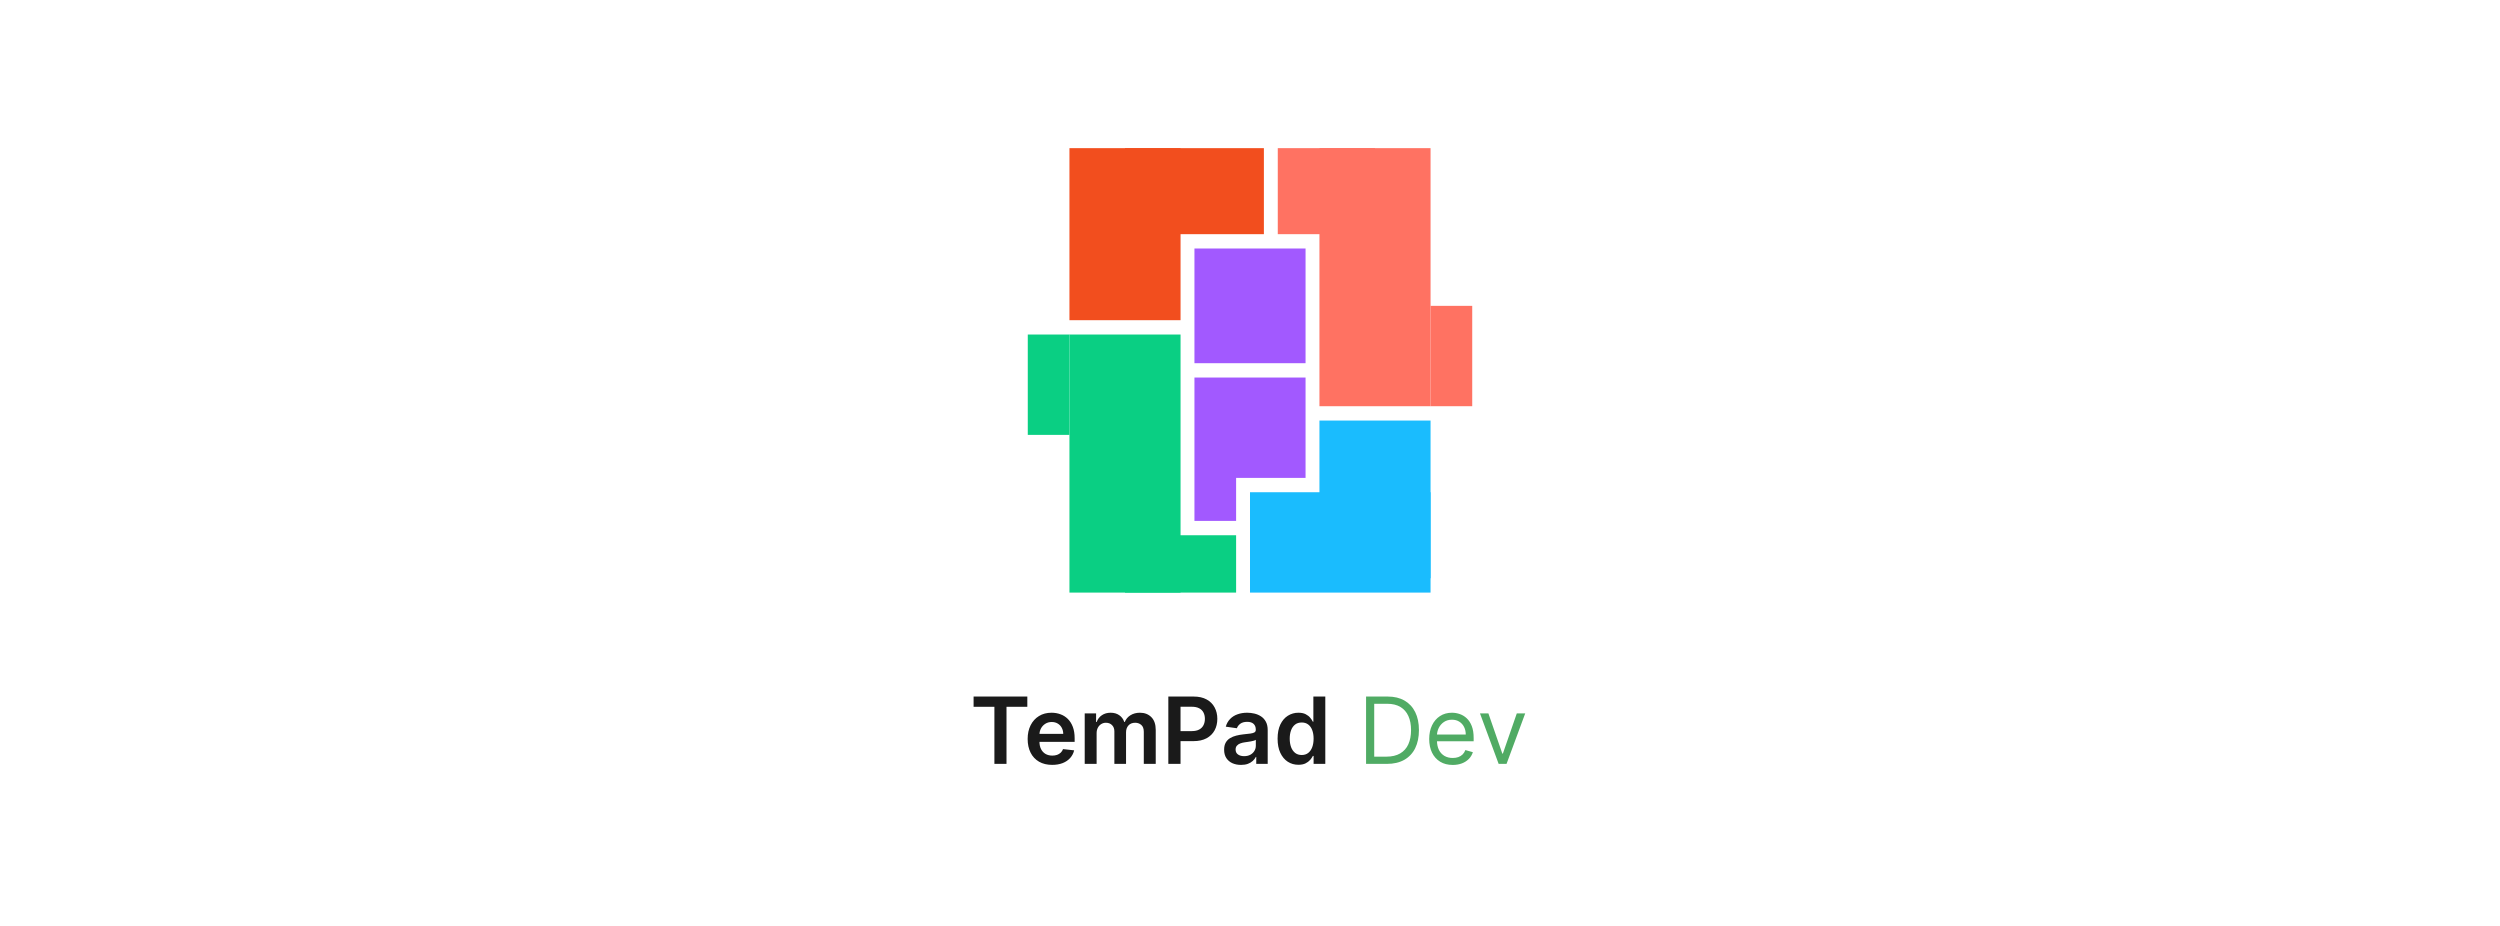
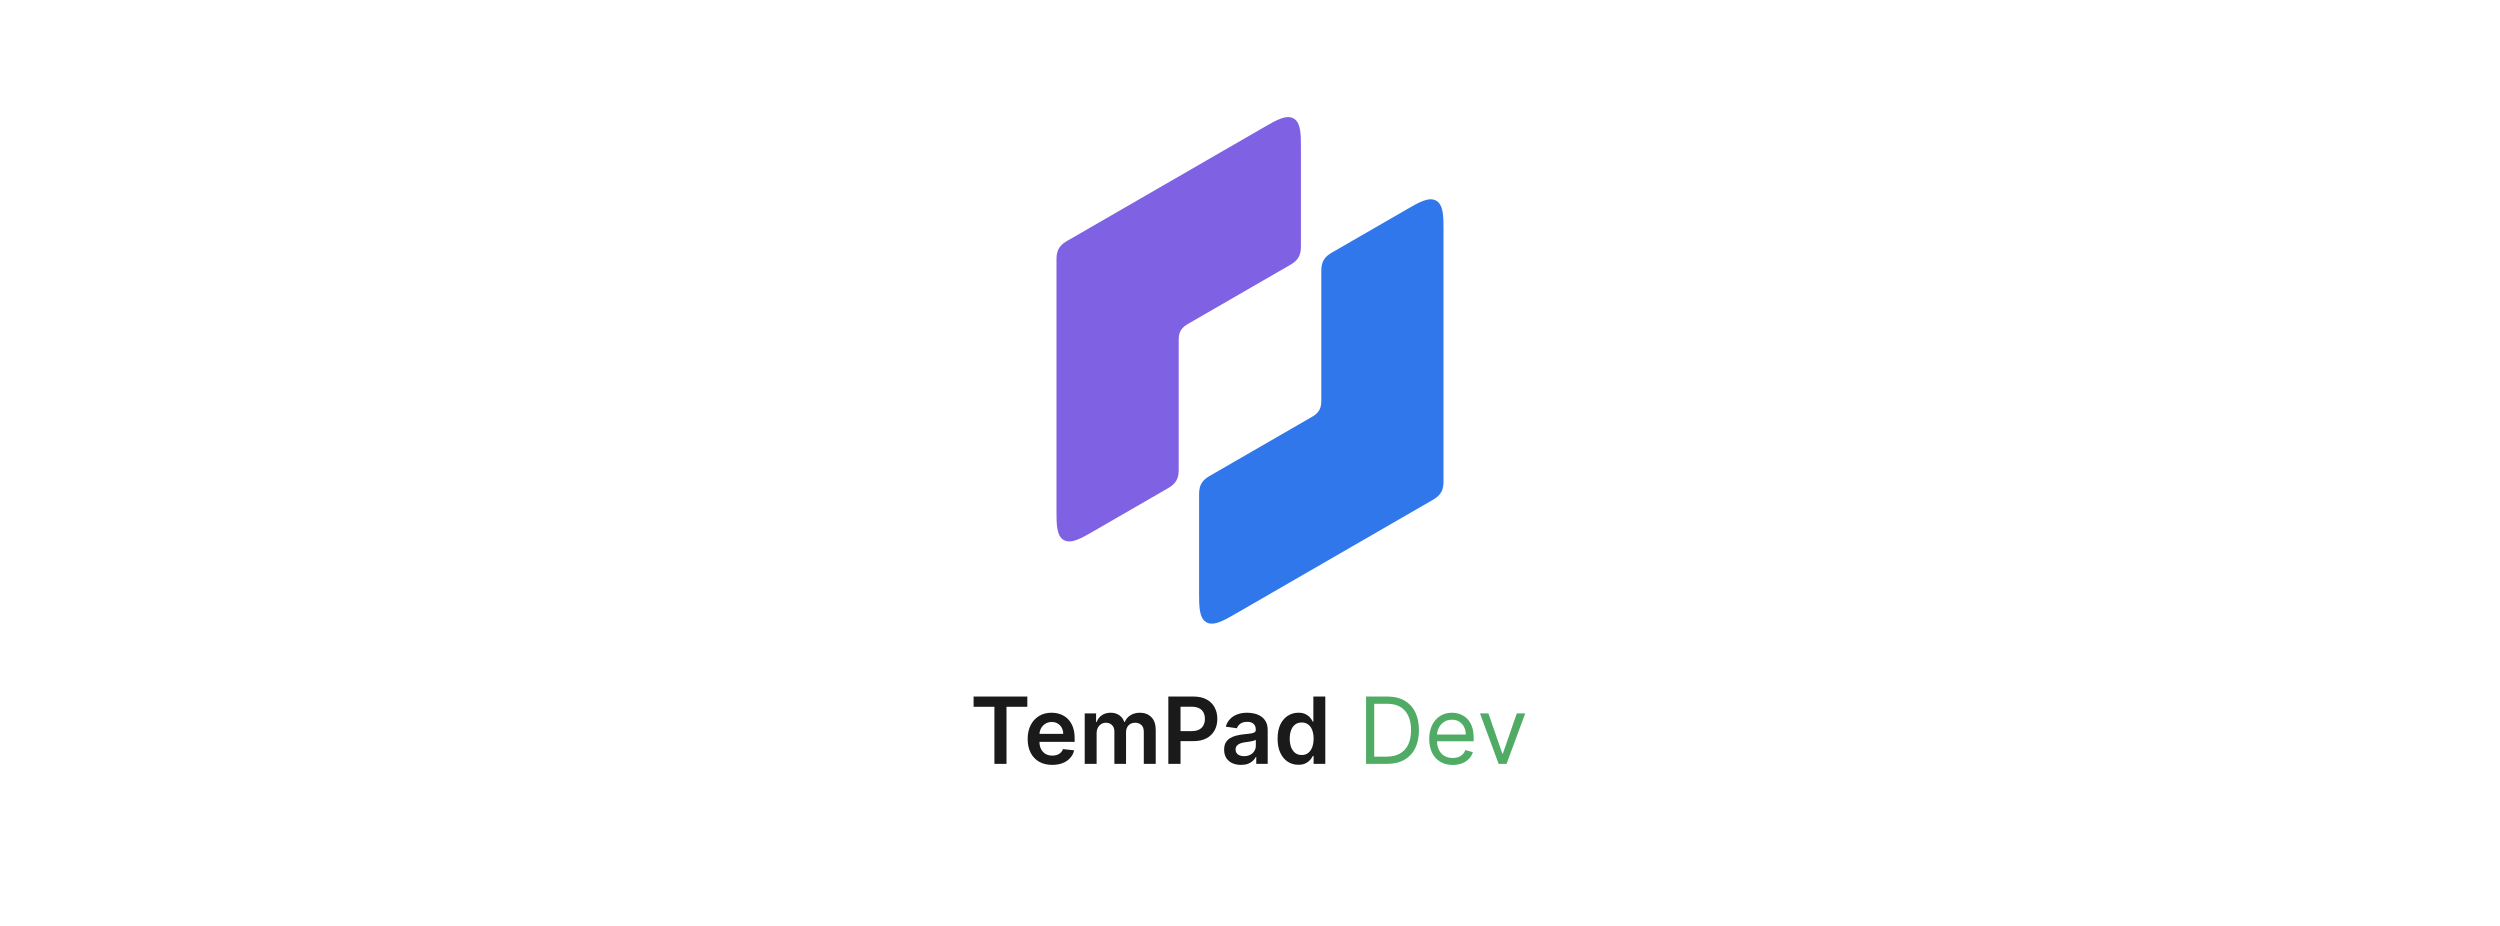
<svg xmlns="http://www.w3.org/2000/svg" width="540" height="200" fill="none">
-   <path fill="#F24E1E" d="M243 32h30v18.581h-30z" />
-   <path fill="#FF7262" d="M297 32h-21v18.581h21z" />
-   <path fill="#F24E1E" d="M231 32h24v37.161h-24z" />
-   <path fill="#FF7262" d="M309 32h-24v55.742h24z" />
-   <path fill="#0ACF83" d="M243 115.613h24V128h-24z" />
-   <path fill="#1ABCFE" d="M309 106.323h-39V128h39z" />
-   <path fill="#0ACF83" d="M231 72.258h24V128h-24z" />
-   <path fill="#1ABCFE" d="M309 90.839h-24v34.065h24z" />
-   <path fill="#A259FF" d="M258 53.677h24v24.774h-24zM258 81.548h24v21.677h-24zM258 103.226h9v9.29h-9z" />
-   <path fill="#0ACF83" d="M222 72.258h9v21.677h-9z" />
-   <path fill="#FF7262" d="M309 66.064h9v21.677h-9z" />
+   <g transform="translate(206 16) scale(.25)">
+     <g transform="translate(256 256) scale(.88) translate(-256 -320)">
+       <path fill="#7F61E4" transform="translate(-10 0)" d="M 76 212.641 C 76 208.251 76 204.41 78.376 200.295 C 80.752 196.179 84.078 194.259 87.88 192.064 L 280.36 80.936 C 291.765 74.351 301.744 68.59 308.872 72.705 C 316 76.82 316 88.343 316 101.513 L 316 196.641 C 316 201.031 316 204.872 313.624 208.987 C 311.248 213.103 307.922 215.023 304.12 217.218 L 206.395 273.639 C 203.069 275.56 200.158 277.24 198.079 280.841 C 196 284.442 196 287.803 196 291.644 L 196 415.923 C 196 420.313 196 424.154 193.624 428.269 C 191.248 432.385 187.922 434.305 184.12 436.5 L 111.64 478.346 C 100.235 484.931 90.256 490.692 83.128 486.577 C 76 482.462 76 470.939 76 457.77 Z" />
+       <path fill="#3077EC" transform="translate(10 0) rotate(180 256 320)" d="M 76 212.641 C 76 208.251 76 204.41 78.376 200.295 C 80.752 196.179 84.078 194.259 87.88 192.064 L 280.36 80.936 C 291.765 74.351 301.744 68.59 308.872 72.705 C 316 76.82 316 88.343 316 101.513 L 316 196.641 C 316 201.031 316 204.872 313.624 208.987 C 311.248 213.103 307.922 215.023 304.12 217.218 L 206.395 273.639 C 203.069 275.56 200.158 277.24 198.079 280.841 C 196 284.442 196 287.803 196 291.644 L 196 415.923 C 196 420.313 196 424.154 193.624 428.269 C 191.248 432.385 187.922 434.305 184.12 436.5 L 111.64 478.346 C 100.235 484.931 90.256 490.692 83.128 486.577 C 76 482.462 76 470.939 76 457.77 Z" />
+     </g>
+   </g>
  <path fill="#000" fill-opacity=".898" d="M210.295 152.663v-2.208h11.606v2.208h-4.496V165h-2.614v-12.337h-4.496Zm16.977 12.55c-1.094 0-2.039-.227-2.834-.682a4.613 4.613 0 0 1-1.825-1.946c-.427-.843-.64-1.835-.64-2.976 0-1.122.213-2.107.64-2.954.43-.852 1.032-1.515 1.804-1.989.771-.478 1.678-.717 2.72-.717.672 0 1.307.109 1.903.327a4.299 4.299 0 0 1 1.591.994c.464.45.829 1.023 1.094 1.719.265.691.398 1.515.398 2.471v.789h-8.942v-1.733h6.477a2.758 2.758 0 0 0-.32-1.314 2.312 2.312 0 0 0-.873-.916c-.369-.223-.8-.334-1.293-.334-.525 0-.987.128-1.385.383a2.645 2.645 0 0 0-.93.995 2.86 2.86 0 0 0-.334 1.342v1.513c0 .634.116 1.179.348 1.633.232.45.556.796.973 1.037.417.237.904.355 1.463.355.374 0 .713-.052 1.016-.156.303-.109.566-.268.788-.476.223-.208.391-.466.504-.774l2.401.27a3.753 3.753 0 0 1-.866 1.662c-.422.469-.962.833-1.62 1.094-.658.255-1.411.383-2.258.383Zm7.026-.213v-10.909h2.457v1.854h.128a2.893 2.893 0 0 1 1.129-1.463c.526-.356 1.153-.533 1.882-.533.739 0 1.361.18 1.868.54.511.355.871.84 1.08 1.456h.113a2.986 2.986 0 0 1 1.222-1.449c.577-.365 1.262-.547 2.052-.547 1.004 0 1.823.317 2.458.952.634.634.951 1.56.951 2.777V165h-2.578v-6.925c0-.677-.18-1.172-.539-1.484-.36-.317-.801-.476-1.321-.476-.621 0-1.106.194-1.456.582-.346.384-.519.883-.519 1.499V165h-2.521v-7.031c0-.564-.171-1.014-.512-1.35-.336-.336-.776-.504-1.321-.504-.369 0-.705.095-1.008.284a1.987 1.987 0 0 0-.725.789c-.179.336-.269.729-.269 1.178V165h-2.571Zm18.062 0v-14.545h5.455c1.117 0 2.055.208 2.812.625.763.416 1.338.989 1.726 1.718.393.725.59 1.549.59 2.472 0 .933-.197 1.761-.59 2.486-.393.724-.973 1.295-1.74 1.711-.767.412-1.711.618-2.834.618h-3.615v-2.166h3.26c.654 0 1.189-.114 1.605-.341.417-.227.725-.54.924-.937.203-.398.305-.855.305-1.371s-.102-.971-.305-1.364a2.074 2.074 0 0 0-.931-.916c-.416-.222-.954-.334-1.612-.334h-2.415V165h-2.635Zm15.702.22c-.691 0-1.314-.123-1.868-.369a3.049 3.049 0 0 1-1.307-1.108c-.317-.488-.476-1.089-.476-1.804 0-.616.114-1.125.341-1.527.227-.403.538-.724.931-.966a4.696 4.696 0 0 1 1.328-.547c.497-.128 1.011-.22 1.541-.277a59.848 59.848 0 0 0 1.555-.177c.398-.057.687-.142.867-.256.184-.118.277-.301.277-.547v-.043c0-.535-.159-.949-.476-1.242-.317-.294-.774-.441-1.371-.441-.63 0-1.129.138-1.498.412-.365.275-.611.599-.739.973l-2.401-.341c.19-.663.502-1.217.938-1.662.435-.45.968-.786 1.598-1.008.63-.228 1.326-.341 2.088-.341.525 0 1.049.061 1.57.185.52.123.996.326 1.427.61.431.28.777.661 1.037 1.144.265.483.398 1.086.398 1.811V165h-2.472v-1.499h-.085a3.139 3.139 0 0 1-.661.853 3.18 3.18 0 0 1-1.058.632c-.421.156-.916.234-1.484.234Zm.667-1.889c.517 0 .964-.102 1.343-.305.379-.209.67-.483.873-.824.209-.341.313-.713.313-1.115v-1.286c-.081.066-.218.128-.412.185a5.95 5.95 0 0 1-.639.149c-.237.043-.471.08-.703.114l-.604.085a4.5 4.5 0 0 0-1.03.255 1.716 1.716 0 0 0-.717.498c-.175.208-.263.478-.263.809 0 .474.173.831.518 1.073.346.241.786.362 1.321.362Zm11.726 1.861c-.857 0-1.624-.22-2.301-.661-.677-.44-1.212-1.079-1.605-1.917-.393-.838-.589-1.856-.589-3.054 0-1.212.198-2.235.596-3.069.403-.838.945-1.47 1.627-1.896a4.174 4.174 0 0 1 2.279-.646c.64 0 1.165.109 1.577.327.412.213.739.471.98.774.242.298.429.58.561.845h.107v-5.44h2.578V165h-2.528v-1.719h-.157a4.357 4.357 0 0 1-.575.845 3.152 3.152 0 0 1-.994.753c-.412.209-.931.313-1.556.313Zm.718-2.11c.544 0 1.008-.146 1.392-.44.383-.298.674-.713.873-1.243.199-.53.299-1.148.299-1.854 0-.705-.1-1.318-.299-1.839-.194-.521-.483-.926-.866-1.215-.379-.288-.845-.433-1.399-.433-.573 0-1.052.149-1.435.448-.384.298-.672.71-.867 1.235-.194.526-.291 1.127-.291 1.804 0 .682.097 1.291.291 1.826.199.53.491.949.874 1.257.388.303.864.454 1.428.454Z" />
  <path fill="#50AB64" d="M299.559 165h-4.489v-14.545h4.687c1.411 0 2.619.291 3.623.873 1.003.578 1.773 1.409 2.308 2.493.535 1.08.802 2.372.802 3.878 0 1.515-.269 2.819-.809 3.913a5.77 5.77 0 0 1-2.358 2.514c-1.032.583-2.287.874-3.764.874Zm-2.728-1.562h2.614c1.203 0 2.199-.233 2.99-.697a4.284 4.284 0 0 0 1.768-1.981c.389-.857.583-1.877.583-3.061 0-1.174-.192-2.185-.575-3.033-.384-.852-.957-1.505-1.719-1.96-.762-.459-1.712-.689-2.848-.689h-2.813v11.421Zm16.961 1.789c-1.052 0-1.958-.232-2.721-.696a4.677 4.677 0 0 1-1.754-1.96c-.407-.843-.611-1.823-.611-2.94 0-1.118.204-2.103.611-2.955.412-.857.985-1.524 1.719-2.003.739-.483 1.6-.724 2.585-.724.568 0 1.129.095 1.683.284a4.162 4.162 0 0 1 1.513.923c.455.422.817.98 1.087 1.676s.405 1.553.405 2.571v.711H309.9v-1.449h6.704c0-.616-.123-1.165-.369-1.648a2.782 2.782 0 0 0-1.037-1.143c-.445-.28-.971-.419-1.577-.419-.668 0-1.245.165-1.733.497a3.264 3.264 0 0 0-1.115 1.278 3.762 3.762 0 0 0-.391 1.69v.966c0 .824.143 1.523.427 2.096a3.068 3.068 0 0 0 1.2 1.299c.511.294 1.105.441 1.783.441.44 0 .838-.062 1.193-.185.36-.128.67-.317.93-.568.261-.256.462-.573.604-.952l1.619.455a3.584 3.584 0 0 1-.859 1.448c-.403.412-.9.734-1.492.966-.592.228-1.257.341-1.995.341Zm15.655-11.136L325.413 165h-1.705l-4.034-10.909h1.818l3.012 8.693h.113l3.012-8.693h1.818Z" />
</svg>
